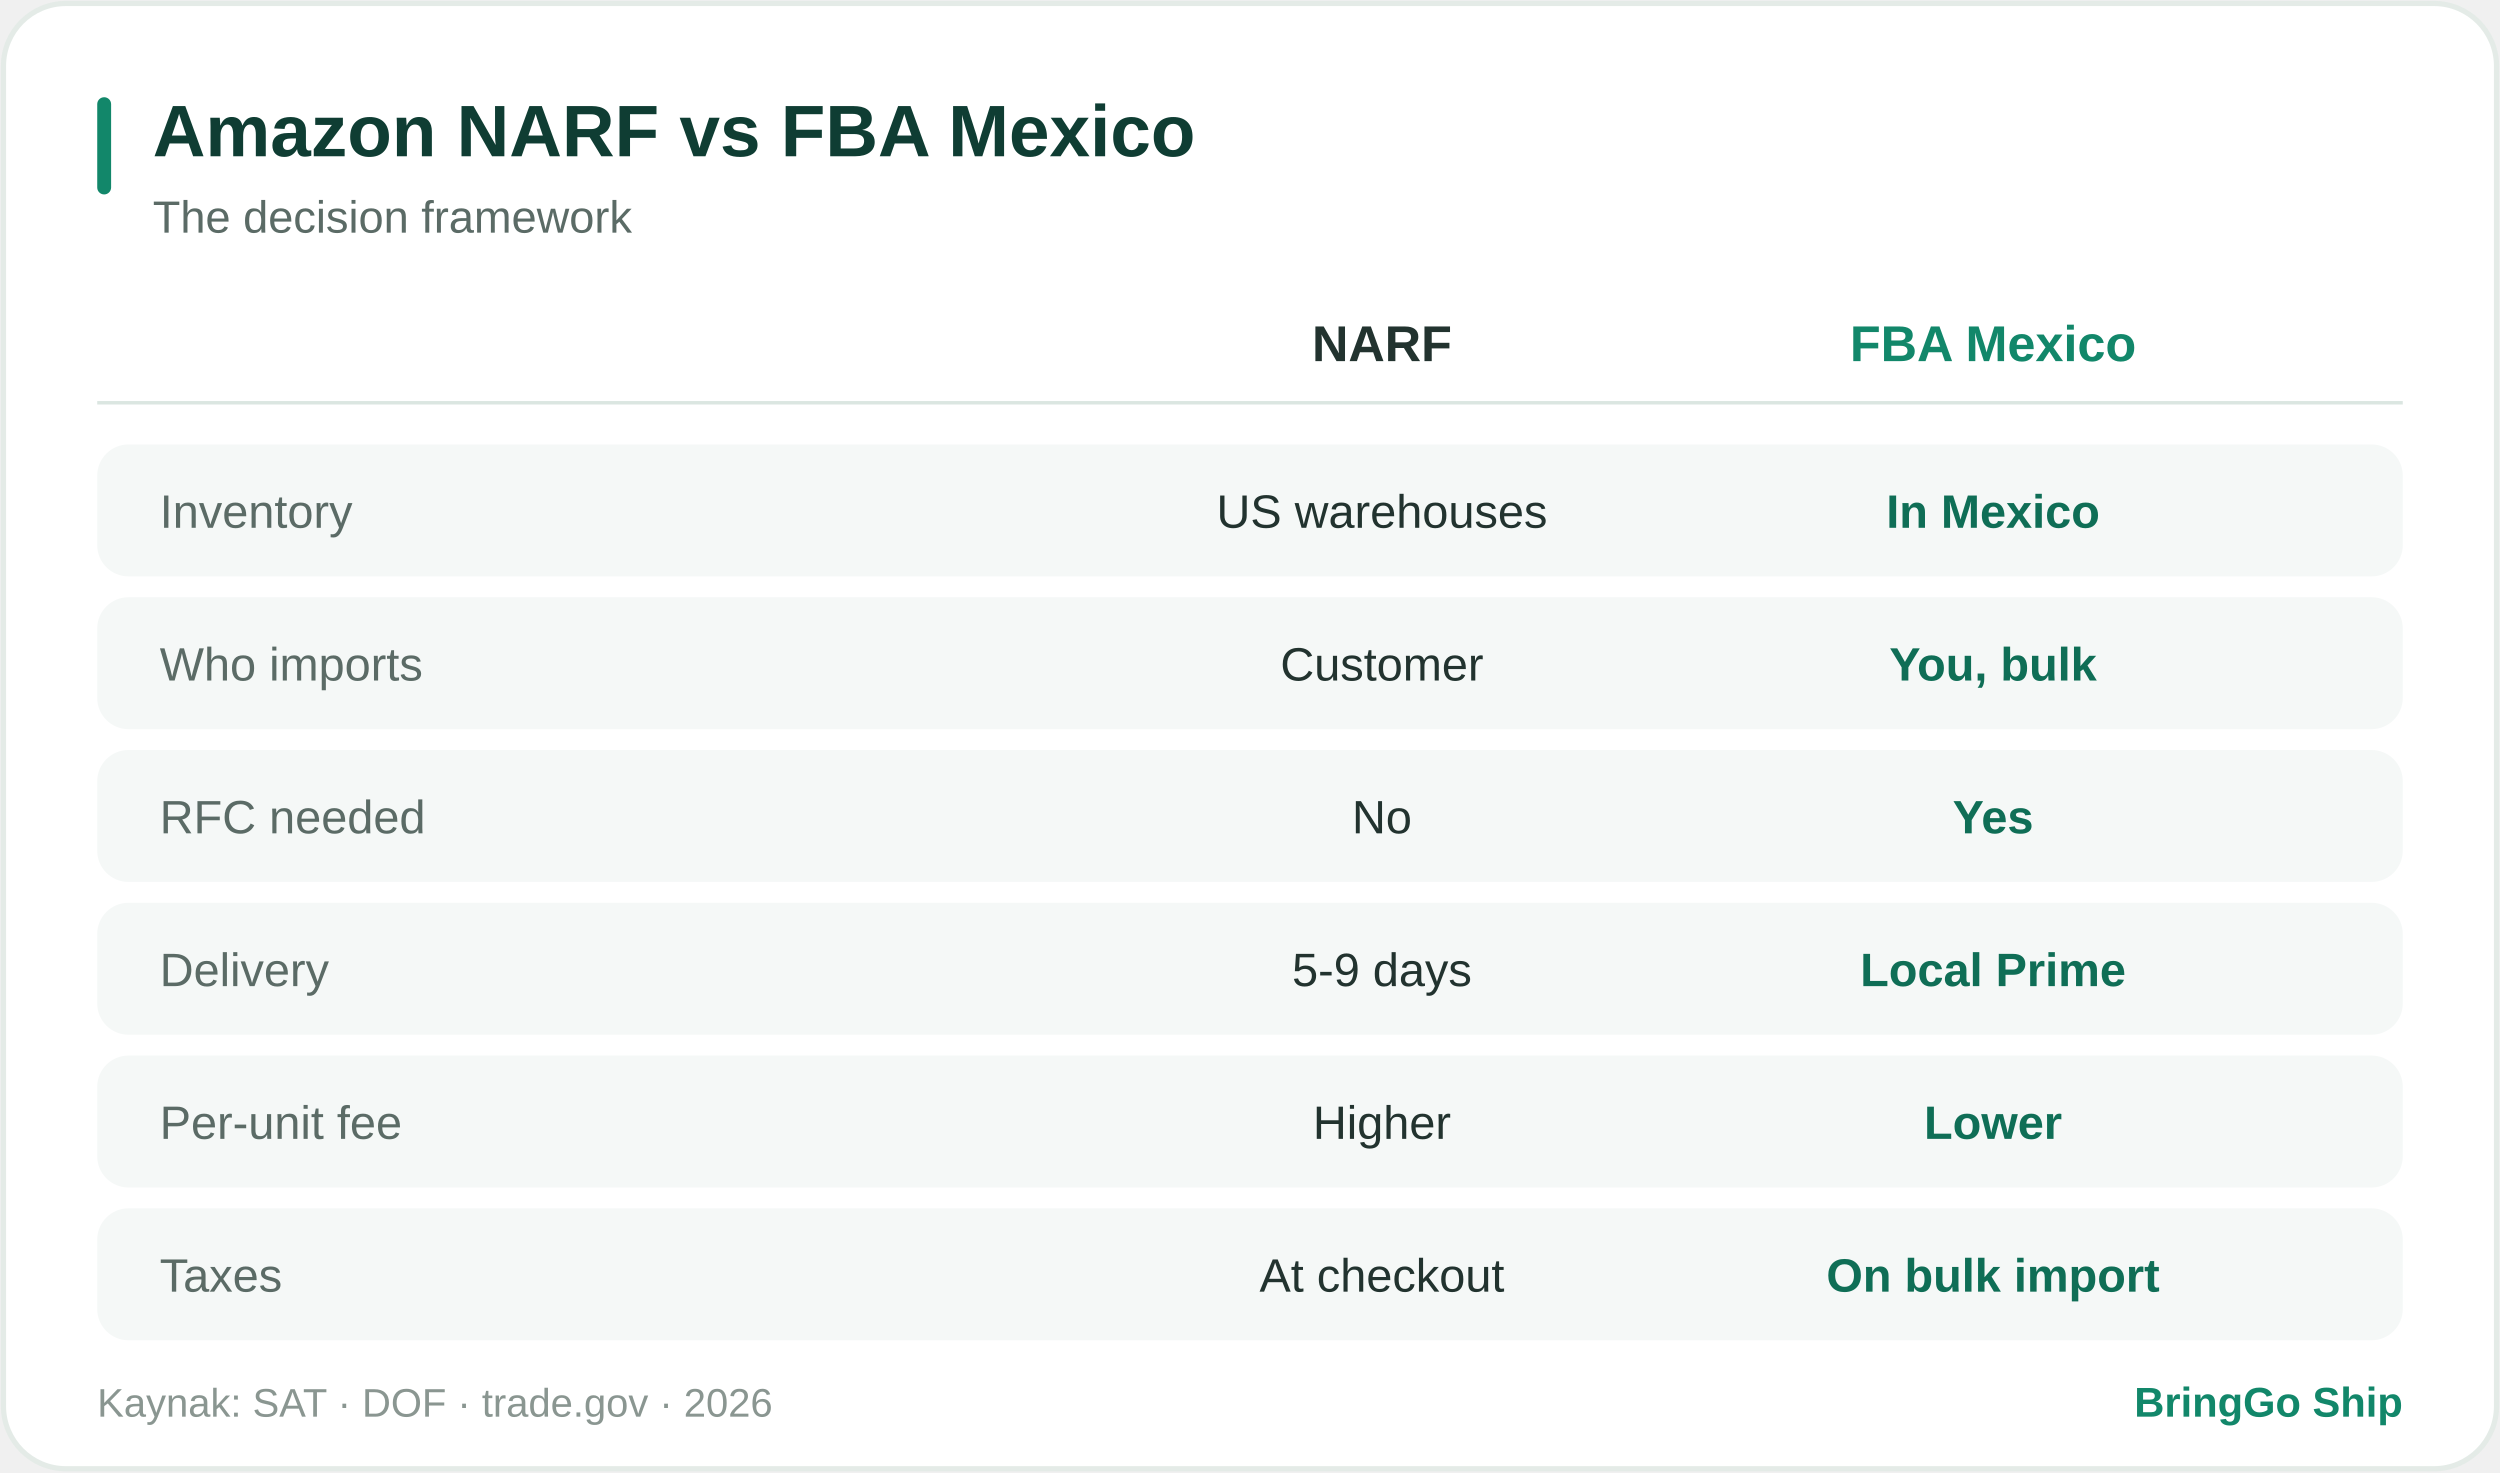
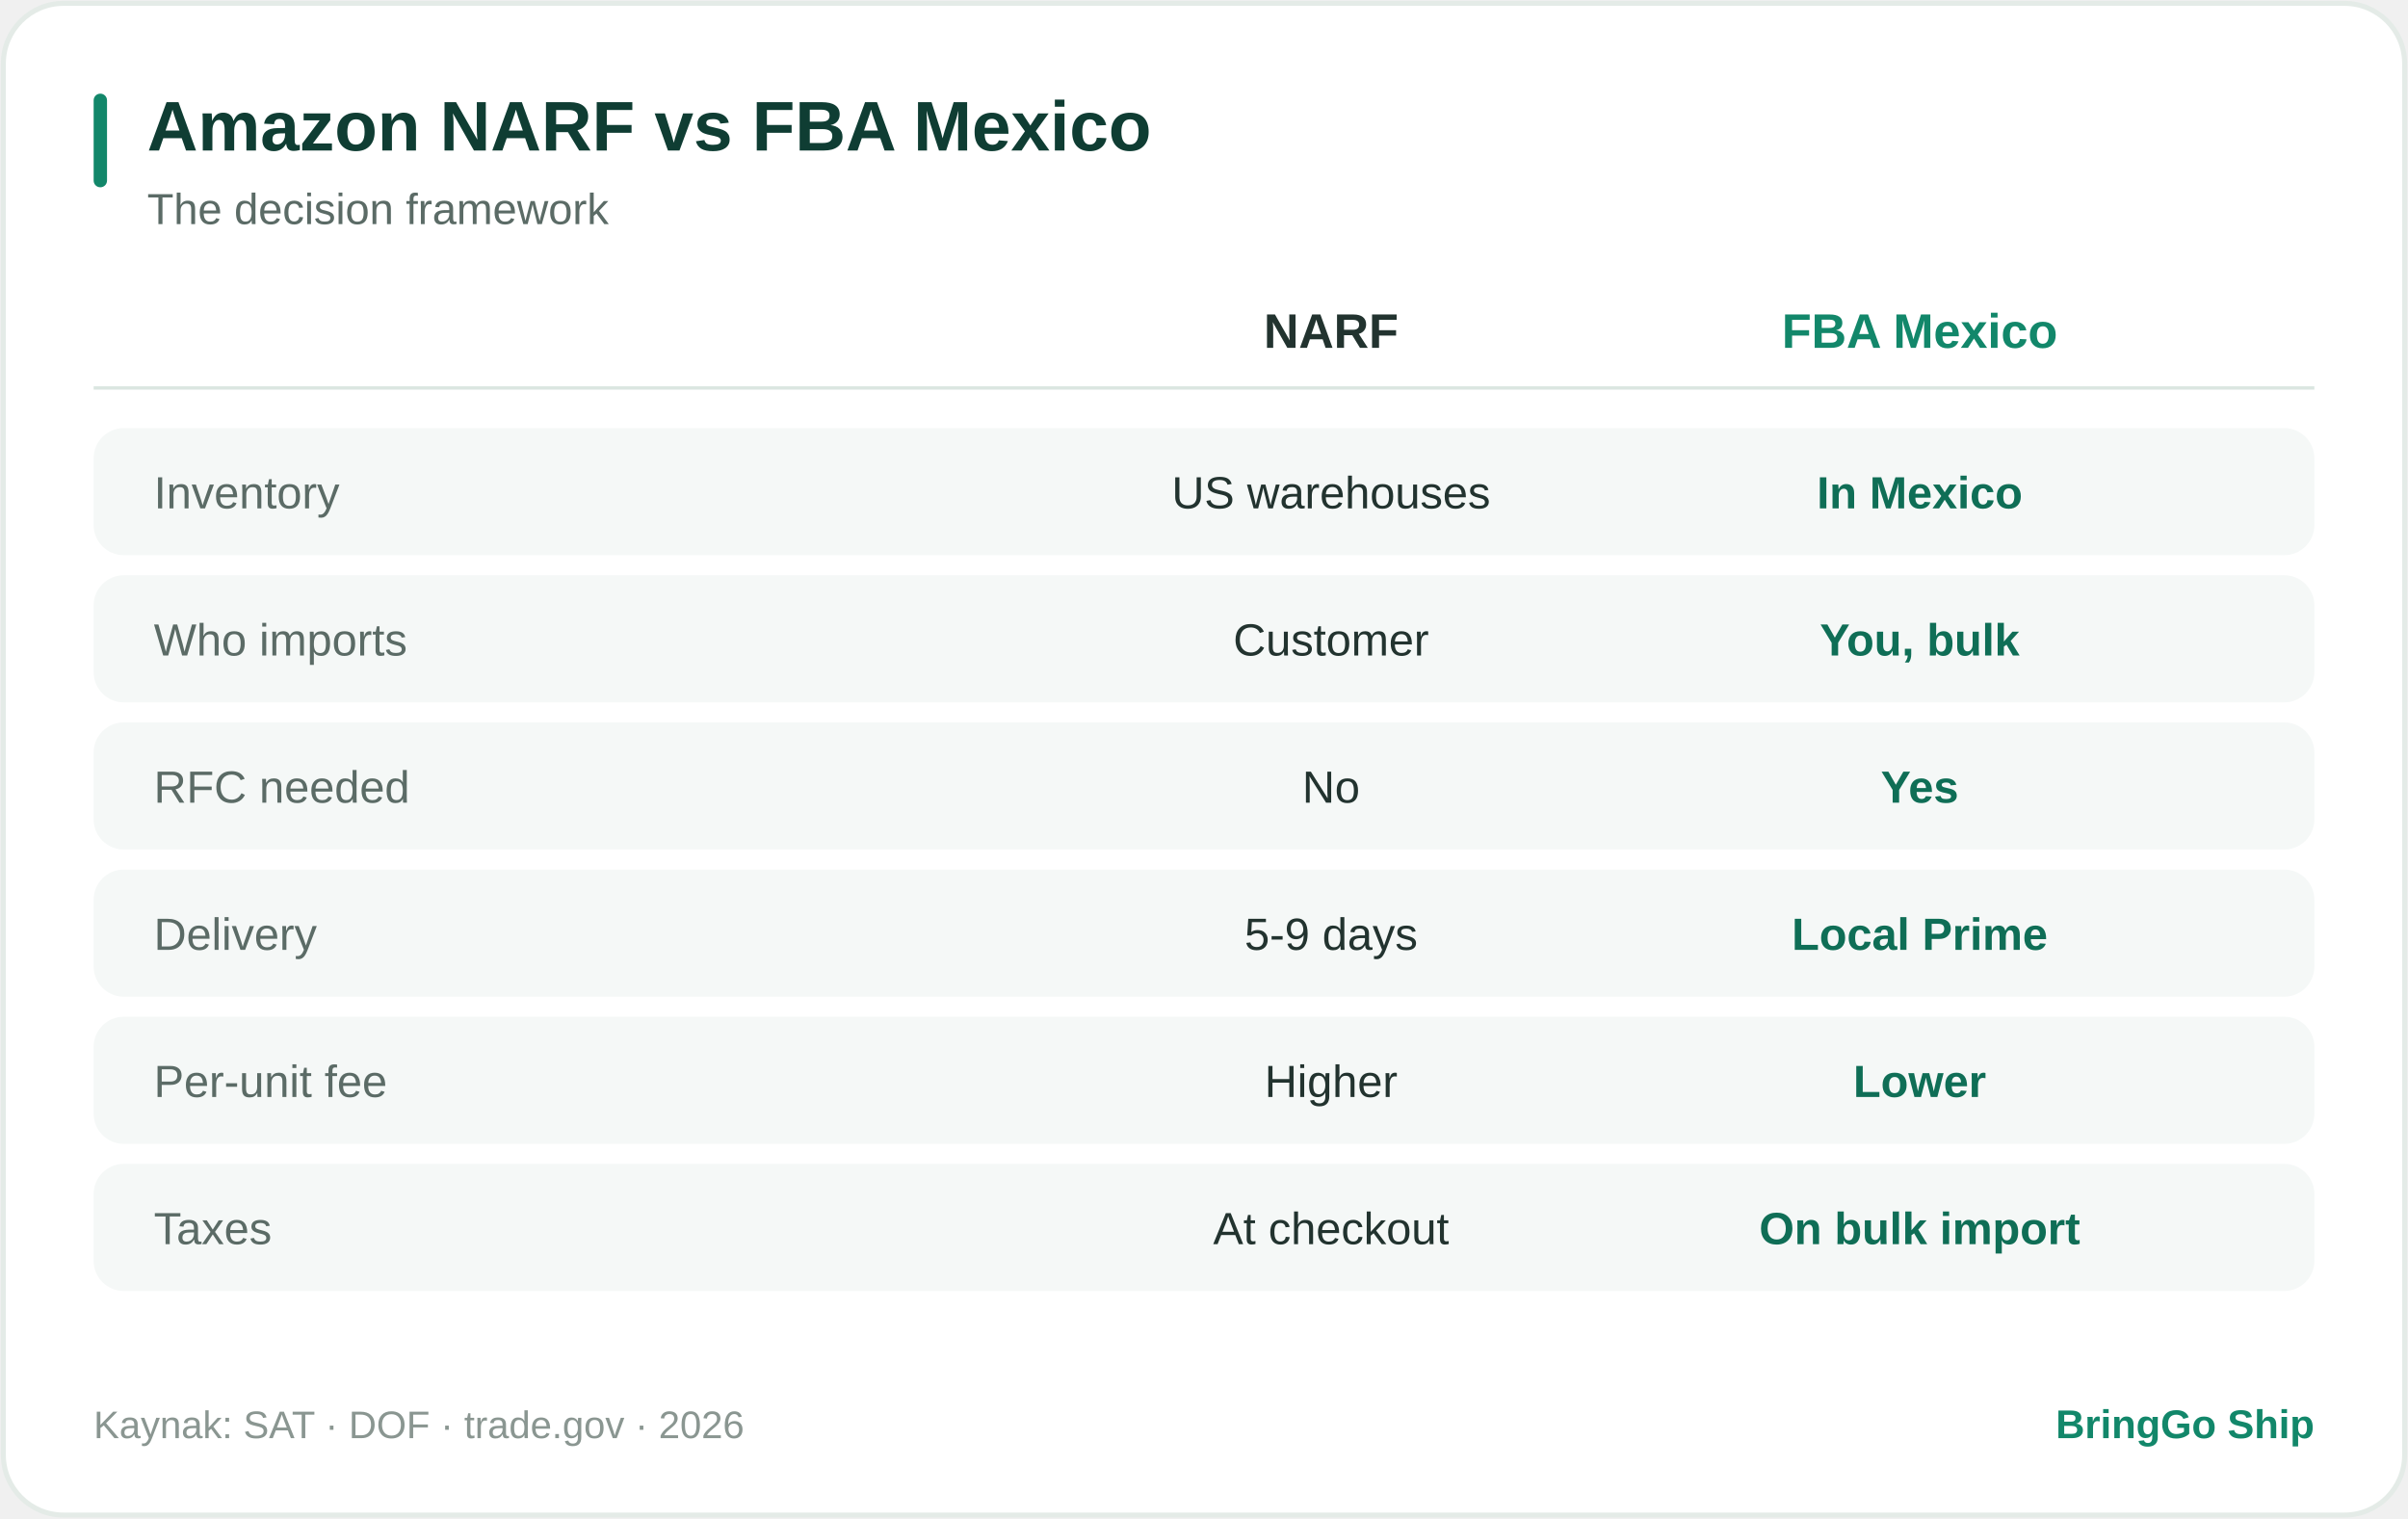
- <svg xmlns="http://www.w3.org/2000/svg" width="720" height="424" viewBox="0 0 720 424" role="img">
+ <svg xmlns="http://www.w3.org/2000/svg" width="720" height="454" viewBox="0 0 720 454" role="img">
  <style>
text{font-family:Arial,Helvetica,sans-serif}
.card{fill:#ffffff;stroke:#e4ebe7;stroke-width:1.5}
.row{fill:#f5f8f7}.pill{fill:#E1F5EE}.hi{fill:#1f9d5f}.mut{fill:#eef1f0}
.acc{fill:#12876A}.circ{fill:#12876A}.rd{fill:#fbe9e7}.am{fill:#fbf1dd}.tl{fill:#E1F5EE}.ln{stroke:#dbe6e1}
.tt{fill:#0F3D33;font-weight:bold}.ts{fill:#5b6b66}.tl2{fill:#22332f}
.tv{fill:#0F6E56;font-weight:bold}.tm{fill:#5b6b66;font-weight:bold}.tw{fill:#ffffff;font-weight:bold}
.tf{fill:#8a9691}.tb{fill:#12876A;font-weight:bold}.big{fill:#0F3D33;font-weight:bold}
.trd{fill:#a3392c;font-weight:bold}.tam{fill:#8a5a12;font-weight:bold}.ttl{fill:#0F6E56;font-weight:bold}
@media (prefers-color-scheme:dark){
.card{fill:#16211e;stroke:#2c3a35}
.row{fill:#1d2b27}.pill{fill:#123a2e}.hi{fill:#1f9d5f}.mut{fill:#28352f}
.acc{fill:#2fae7e}.circ{fill:#2fae7e}.rd{fill:#3a201c}.am{fill:#352a15}.tl{fill:#123a2e}
.tt{fill:#d7f2e6}.ts{fill:#8fa79d}.tl2{fill:#cfe0d9}
.tv{fill:#6fe0b0}.tm{fill:#9db3a9}.tw{fill:#ffffff}
.tf{fill:#6d8279}.tb{fill:#57d3a3}.big{fill:#d7f2e6}
.trd{fill:#f0a99e}.tam{fill:#e6c281}.ttl{fill:#6fe0b0}.ln{stroke:#31423c}}
</style>
-   <rect x="1" y="1" width="718" height="422" rx="18" class="card" />
+   <rect x="1" y="1" width="718" height="452" rx="18" class="card" />
  <rect x="28" y="28" width="4" height="28" rx="2" class="acc" />
  <text x="44" y="45" font-size="21" class="tt">Amazon NARF vs FBA Mexico</text>
  <text x="44" y="67" font-size="13" class="ts">The decision framework</text>
  <g transform="translate(0,88)">
    <text x="398" y="16" text-anchor="middle" font-size="14.5" class="tl2" font-weight="bold">NARF</text>
    <text x="574" y="16" text-anchor="middle" font-size="14.5" class="tb" font-weight="bold">FBA Mexico</text>
    <line x1="28" y1="28" x2="692" y2="28" stroke-width="1" class="ln" />
    <rect x="28" y="40" width="664" height="38" rx="9" class="row" />
    <text x="46" y="64" font-size="13.5" class="ts">Inventory</text>
    <text x="398" y="64" text-anchor="middle" font-size="13.5" class="tl2">US warehouses</text>
    <text x="574" y="64" text-anchor="middle" font-size="13.5" class="tv" font-weight="bold">In Mexico</text>
    <rect x="28" y="84" width="664" height="38" rx="9" class="row" />
    <text x="46" y="108" font-size="13.5" class="ts">Who imports</text>
    <text x="398" y="108" text-anchor="middle" font-size="13.5" class="tl2">Customer</text>
    <text x="574" y="108" text-anchor="middle" font-size="13.5" class="tv" font-weight="bold">You, bulk</text>
    <rect x="28" y="128" width="664" height="38" rx="9" class="row" />
    <text x="46" y="152" font-size="13.5" class="ts">RFC needed</text>
    <text x="398" y="152" text-anchor="middle" font-size="13.5" class="tl2">No</text>
    <text x="574" y="152" text-anchor="middle" font-size="13.5" class="tv" font-weight="bold">Yes</text>
    <rect x="28" y="172" width="664" height="38" rx="9" class="row" />
    <text x="46" y="196" font-size="13.5" class="ts">Delivery</text>
    <text x="398" y="196" text-anchor="middle" font-size="13.5" class="tl2">5-9 days</text>
    <text x="574" y="196" text-anchor="middle" font-size="13.5" class="tv" font-weight="bold">Local Prime</text>
    <rect x="28" y="216" width="664" height="38" rx="9" class="row" />
    <text x="46" y="240" font-size="13.5" class="ts">Per-unit fee</text>
    <text x="398" y="240" text-anchor="middle" font-size="13.5" class="tl2">Higher</text>
    <text x="574" y="240" text-anchor="middle" font-size="13.5" class="tv" font-weight="bold">Lower</text>
    <rect x="28" y="260" width="664" height="38" rx="9" class="row" />
    <text x="46" y="284" font-size="13.5" class="ts">Taxes</text>
    <text x="398" y="284" text-anchor="middle" font-size="13.5" class="tl2">At checkout</text>
    <text x="574" y="284" text-anchor="middle" font-size="13.5" class="tv" font-weight="bold">On bulk import</text>
  </g>
-   <text x="28" y="408" font-size="11.5" class="tf">Kaynak: SAT · DOF · trade.gov · 2026</text>
-   <text x="692" y="408" text-anchor="end" font-size="12" class="tb">BringGo Ship</text>
+   <text x="28" y="430" font-size="11.5" class="tf">Kaynak: SAT · DOF · trade.gov · 2026</text>
+   <text x="692" y="430" text-anchor="end" font-size="12" class="tb">BringGo Ship</text>
</svg>
